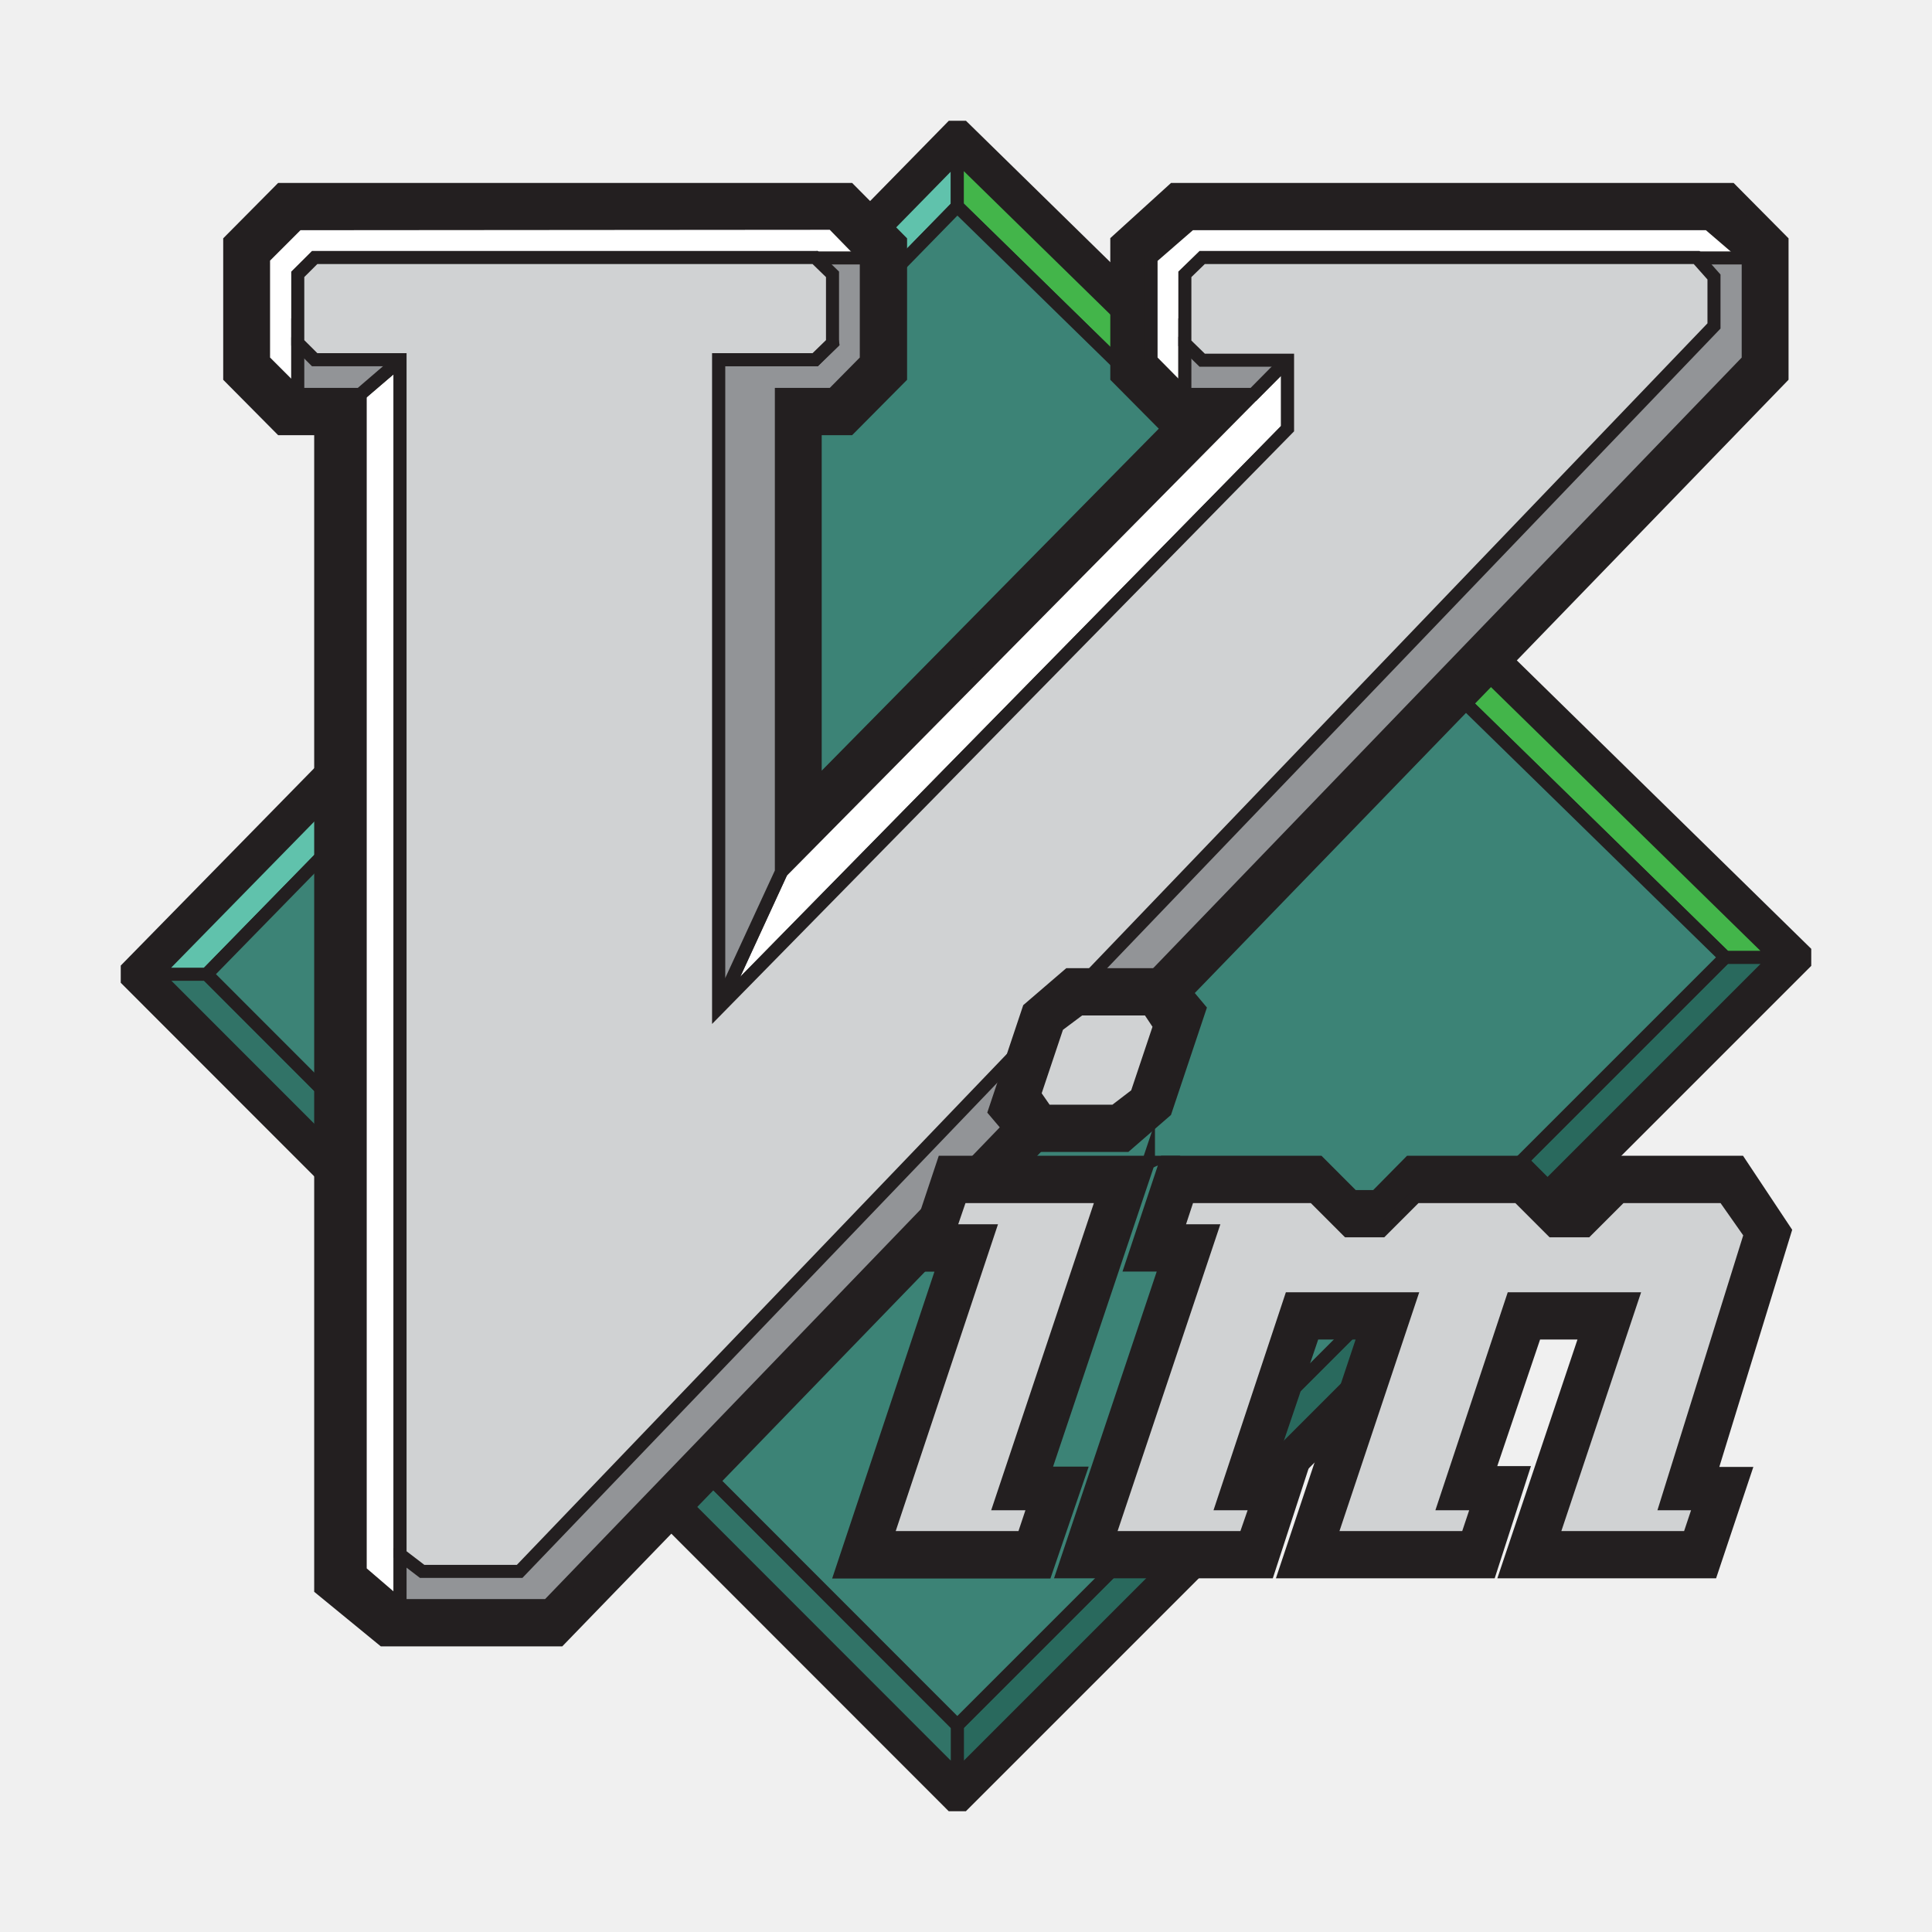
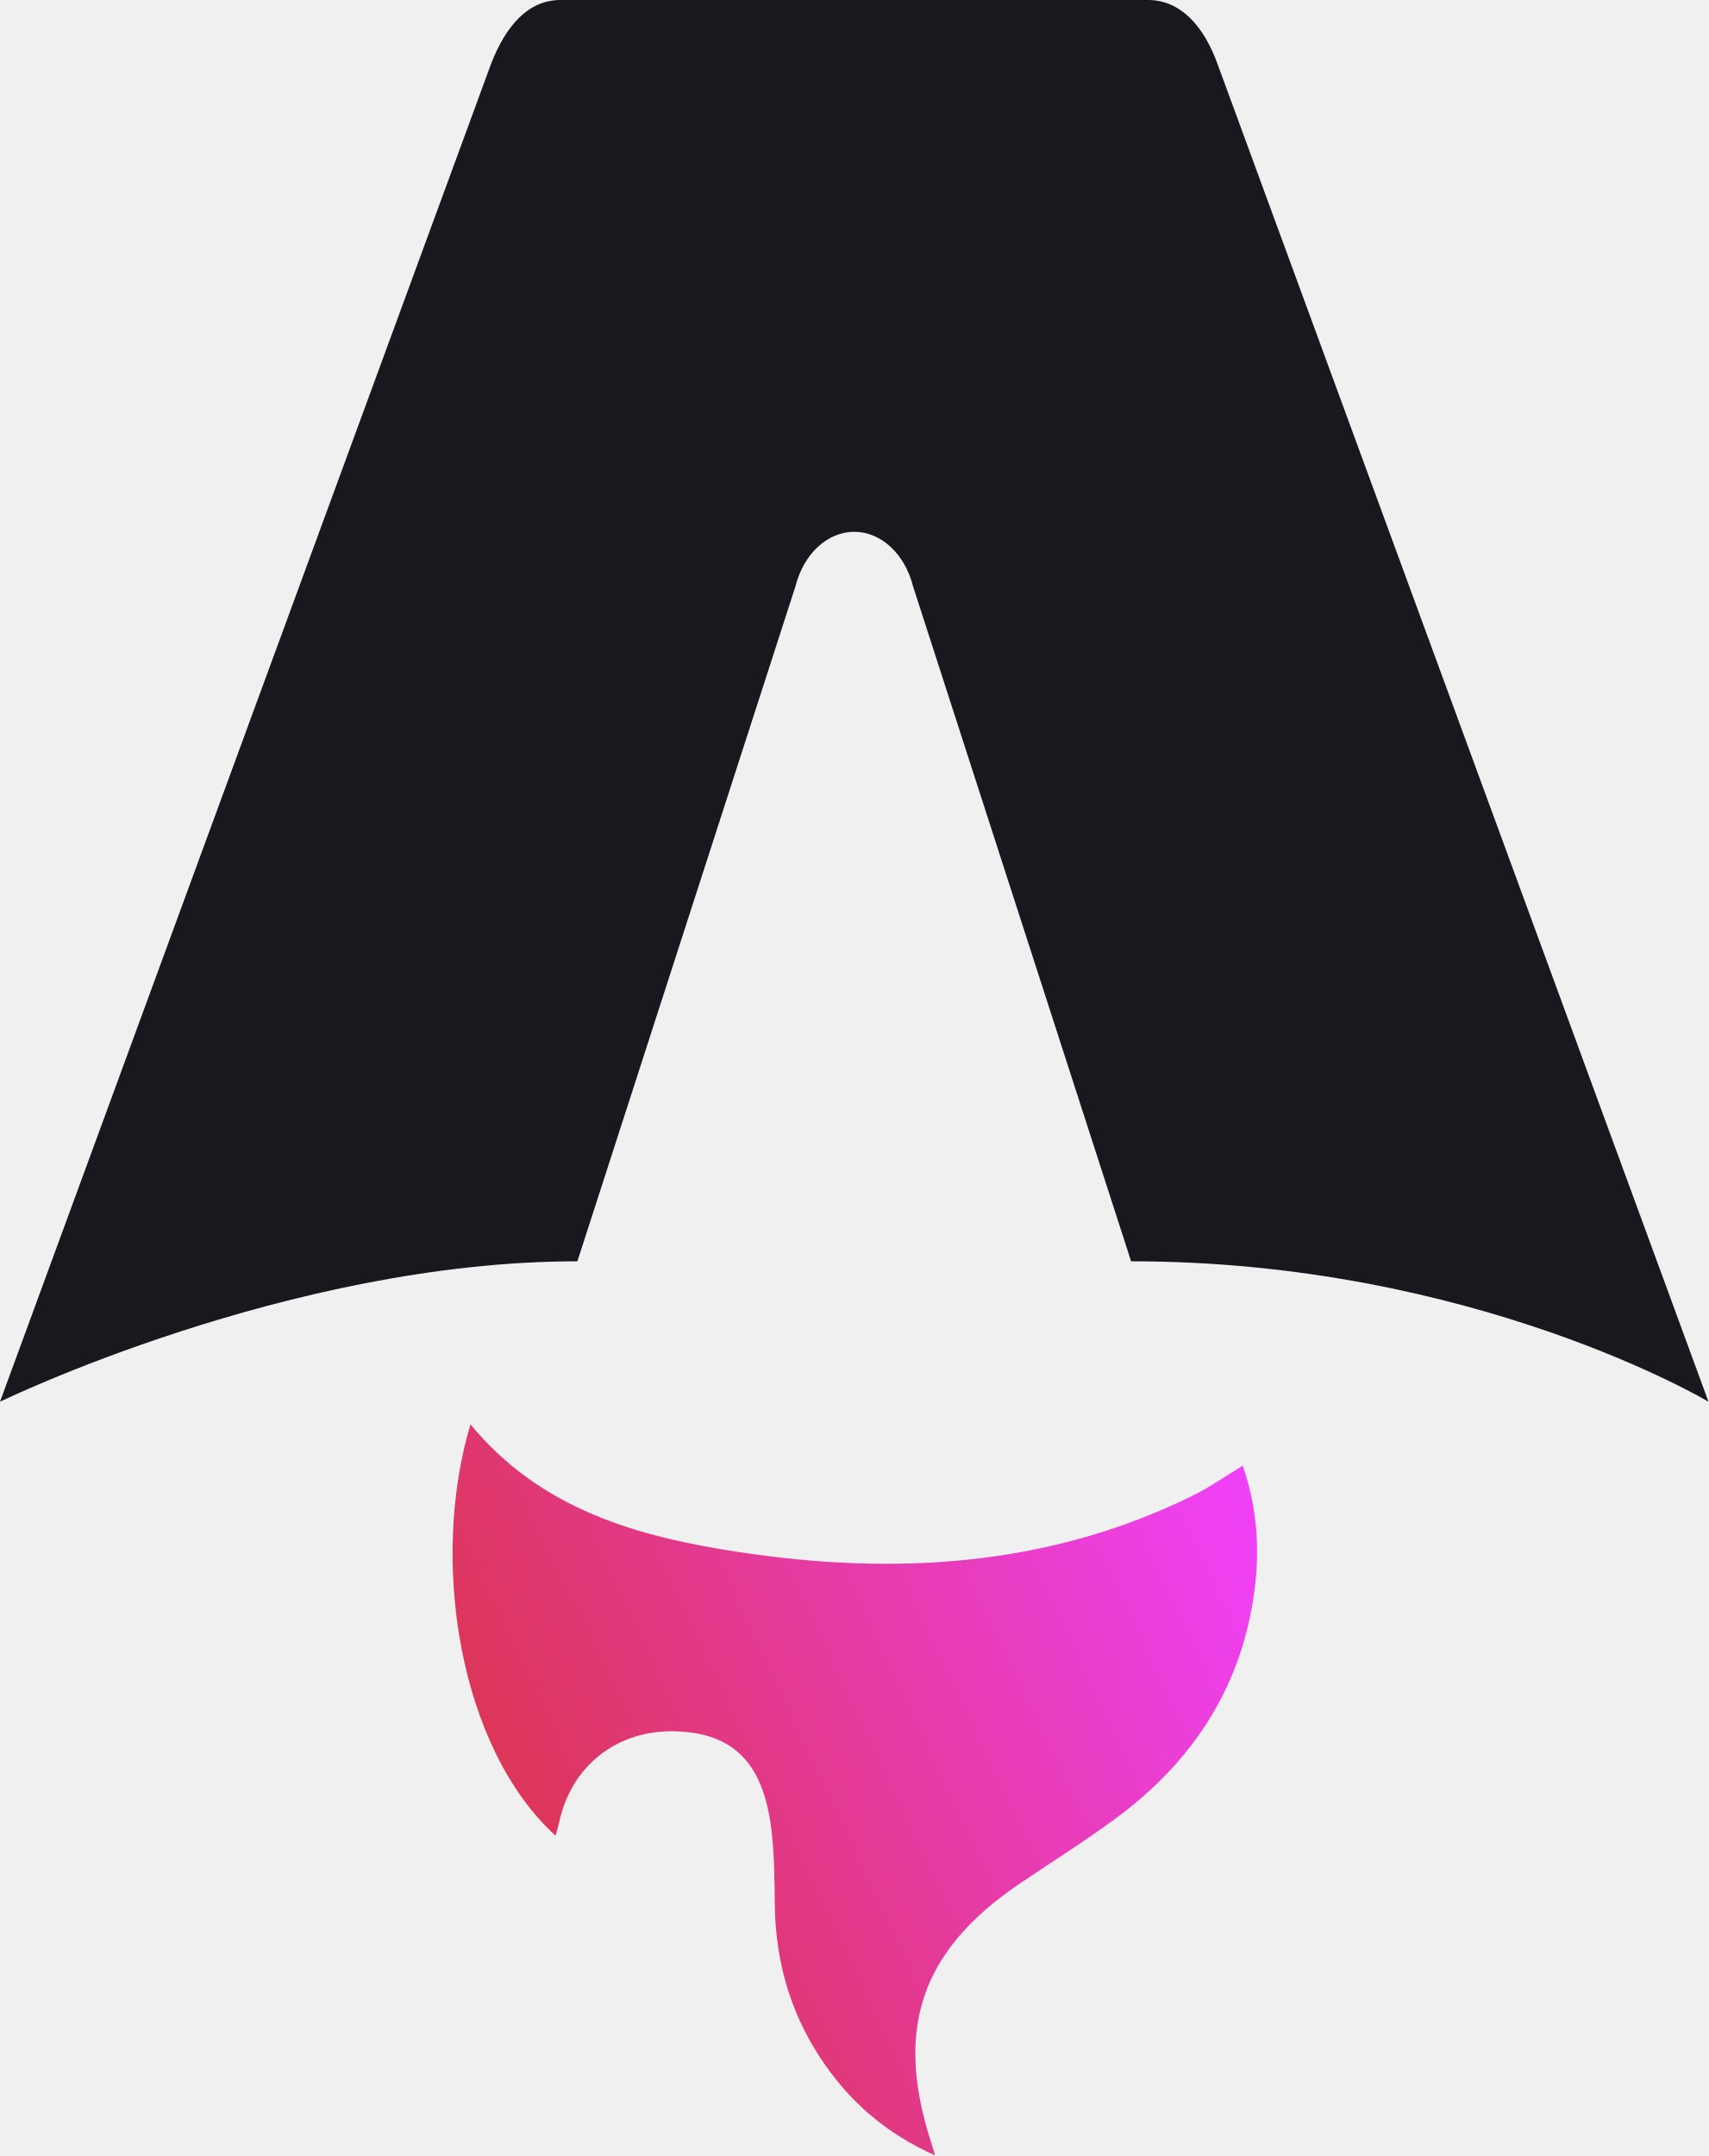
- <svg xmlns="http://www.w3.org/2000/svg" viewBox="0 0 32 32">
+ <svg xmlns="http://www.w3.org/2000/svg" width="256px" height="323px" viewBox="0 0 256 323" version="1.1" preserveAspectRatio="xMidYMid">
  <defs>
-     <clipPath id="a">
-       <polygon points="2 2 30 2 30 30 2 30 2 2 2 2" style="fill:none;clip-rule:evenodd" />
-     </clipPath>
+     <linearGradient x1="0%" y1="91.269%" x2="116.842%" y2="41.115%" id="linearGradient-1">
+       <stop stop-color="#D83333" offset="0%" />
+       <stop stop-color="#F041FF" offset="100%" />
+     </linearGradient>
  </defs>
-   <polygon points="29.989 15.856 15.856 2.011 2.011 16.136 15.856 29.989 29.989 15.856 29.989 15.856" style="fill:#231f20;fill-rule:evenodd" />
-   <g style="clip-path:url(#a)">
-     <polygon points="29.989 15.856 15.856 2.011 2.011 16.136 15.856 29.989 29.989 15.856 29.989 15.856" style="fill:none;stroke:#231f20;stroke-miterlimit:10;stroke-width:0.216px" />
+   <g>
+     <path d="M83.261,275.039 C68.673,261.703 64.414,233.684 70.492,213.386 C81.031,226.182 95.632,230.238 110.757,232.524 C134.106,236.057 157.037,234.736 178.728,224.064 C181.209,222.844 183.502,221.216 186.213,219.572 C188.248,225.475 188.778,231.436 188.067,237.504 C186.339,252.28 178.985,263.695 167.29,272.346 C162.613,275.807 157.664,278.901 152.834,282.165 C137.995,292.192 133.981,303.952 139.557,321.06 C139.689,321.477 139.808,321.893 140.108,322.91 C132.531,319.52 126.997,314.582 122.78,308.092 C118.327,301.24 116.208,293.661 116.096,285.462 C116.04,281.471 116.04,277.444 115.504,273.511 C114.193,263.921 109.691,259.626 101.208,259.378 C92.503,259.126 85.617,264.505 83.791,272.982 C83.651,273.631 83.449,274.273 83.247,275.029 L83.261,275.039 Z" fill="#FFFFFF" />
+     <path d="M83.261,275.039 C68.673,261.703 64.414,233.684 70.492,213.386 C81.031,226.182 95.632,230.238 110.757,232.524 C134.106,236.057 157.037,234.736 178.728,224.064 C181.209,222.844 183.502,221.216 186.213,219.572 C188.248,225.475 188.778,231.436 188.067,237.504 C186.339,252.28 178.985,263.695 167.29,272.346 C162.613,275.807 157.664,278.901 152.834,282.165 C137.995,292.192 133.981,303.952 139.557,321.06 C139.689,321.477 139.808,321.893 140.108,322.91 C132.531,319.52 126.997,314.582 122.78,308.092 C118.327,301.24 116.208,293.661 116.096,285.462 C116.04,281.471 116.04,277.444 115.504,273.511 C114.193,263.921 109.691,259.626 101.208,259.378 C92.503,259.126 85.617,264.505 83.791,272.982 C83.651,273.631 83.449,274.273 83.247,275.029 L83.261,275.039 Z" fill="url(#linearGradient-1)" />
+     <path d="M1.70502831e-14,210.001 C1.70502831e-14,210.001 43.197,188.96 86.515,188.96 L119.176,87.882 C120.399,82.993 123.969,79.671 127.999,79.671 C132.03,79.671 135.6,82.993 136.823,87.882 L169.483,188.96 C220.787,188.96 256,210.001 256,210.001 C256,210.001 182.624,10.117 182.481,9.716 C180.375,3.806 176.82,0 172.027,0 L83.979,0 C79.186,0 75.775,3.806 73.525,9.716 C73.367,10.109 1.70502831e-14,210.001 1.70502831e-14,210.001 Z" fill="#17191E" />
  </g>
-   <polygon points="28.575 15.856 29.422 15.856 15.856 29.422 15.856 28.575 28.575 15.856 28.575 15.856" style="fill:#29695d;fill-rule:evenodd" />
-   <polygon points="28.575 15.856 29.422 15.856 15.856 29.422 15.856 28.575 28.575 15.856 28.575 15.856" style="fill:none;stroke:#231f20;stroke-miterlimit:10;stroke-width:0.216px" />
-   <polygon points="2.578 16.136 3.425 16.136 15.856 28.575 15.856 29.422 2.578 16.136 2.578 16.136" style="fill:#317367;fill-rule:evenodd" />
-   <polygon points="2.578 16.136 3.425 16.136 15.856 28.575 15.856 29.422 2.578 16.136 2.578 16.136" style="fill:none;stroke:#231f20;stroke-miterlimit:10;stroke-width:0.216px" />
-   <polygon points="15.856 3.418 15.856 2.578 2.578 16.136 3.425 16.136 15.856 3.418 15.856 3.418" style="fill:#60c2ac;fill-rule:evenodd" />
-   <polygon points="15.856 3.418 15.856 2.578 2.578 16.136 3.425 16.136 15.856 3.418 15.856 3.418" style="fill:none;stroke:#231f20;stroke-miterlimit:10;stroke-width:0.216px" />
-   <polygon points="15.856 2.578 15.856 3.418 28.575 15.856 29.422 15.856 15.856 2.578 15.856 2.578" style="fill:#43b54a;fill-rule:evenodd" />
-   <polygon points="15.856 2.578 15.856 3.418 28.575 15.856 29.422 15.856 15.856 2.578 15.856 2.578" style="fill:none;stroke:#231f20;stroke-miterlimit:10;stroke-width:0.216px" />
-   <polygon points="15.856 28.575 28.575 15.856 15.856 3.418 3.425 16.136 15.856 28.575 15.856 28.575" style="fill:#3c8376;fill-rule:evenodd" />
-   <polygon points="15.856 28.575 28.575 15.856 15.856 3.418 3.425 16.136 15.856 28.575 15.856 28.575" style="fill:none;stroke:#231f20;stroke-miterlimit:10;stroke-width:0.216px" />
-   <polygon points="18.498 6.246 19.345 7.1 13.502 13.028 13.502 7.1 14.069 7.1 14.916 6.246 14.916 3.992 14.069 3.138 4.652 3.138 3.805 3.992 3.805 6.246 4.652 7.1 5.312 7.1 5.312 26.314 6.346 27.161 9.267 27.161 29.516 6.246 29.516 3.992 28.669 3.138 19.438 3.138 18.498 3.992 18.498 6.246 18.498 6.246" style="fill:#231f20;fill-rule:evenodd" />
-   <polygon points="18.498 6.246 19.345 7.1 13.502 13.028 13.502 7.1 14.069 7.1 14.916 6.246 14.916 3.992 14.069 3.138 4.652 3.138 3.805 3.992 3.805 6.246 4.652 7.1 5.312 7.1 5.312 26.314 6.346 27.161 9.267 27.161 29.516 6.246 29.516 3.992 28.669 3.138 19.438 3.138 18.498 3.992 18.498 6.246 18.498 6.246" style="fill:none;stroke:#231f20;stroke-miterlimit:10;stroke-width:0.216px" />
-   <polygon points="4.932 6.533 4.365 5.966 4.365 4.272 4.932 3.705 13.789 3.698 14.349 4.272 13.789 4.544 13.502 4.272 4.932 5.679 4.932 6.533 4.932 6.533" style="fill:#fff;fill-rule:evenodd" />
-   <polygon points="4.932 6.533 4.365 5.966 4.365 4.272 4.932 3.705 13.789 3.698 14.349 4.272 13.789 4.544 13.502 4.272 4.932 5.679 4.932 6.533 4.932 6.533" style="fill:none;stroke:#231f20;stroke-miterlimit:10;stroke-width:0.216px" />
-   <polygon points="6.626 26.594 5.966 26.027 5.966 6.526 6.626 5.966 6.626 26.594 6.626 26.594" style="fill:#fff;fill-rule:evenodd" />
-   <polygon points="6.626 26.594 5.966 26.027 5.966 6.526 6.626 5.966 6.626 26.594 6.626 26.594" style="fill:none;stroke:#231f20;stroke-miterlimit:10;stroke-width:0.216px" />
-   <polygon points="20.759 6.533 21.326 5.966 21.326 7.1 11.902 16.703 12.942 14.442 20.759 6.533 20.759 6.533" style="fill:#fff;fill-rule:evenodd" />
-   <polygon points="20.759 6.533 21.326 5.966 21.326 7.1 11.902 16.703 12.942 14.442 20.759 6.533 20.759 6.533" style="fill:none;stroke:#231f20;stroke-miterlimit:10;stroke-width:0.216px" />
-   <polygon points="6.82 5.686 6.626 5.966 5.966 6.533 4.932 6.533 4.932 5.399 6.82 5.686 6.82 5.686" style="fill:#929497;fill-rule:evenodd" />
-   <polygon points="6.82 5.686 6.626 5.966 5.966 6.533 4.932 6.533 4.932 5.399 6.82 5.686 6.82 5.686" style="fill:none;stroke:#231f20;stroke-miterlimit:10;stroke-width:0.216px" />
-   <polygon points="12.942 6.533 12.942 14.442 11.902 16.696 11.902 5.958 13.502 5.958 13.789 5.678 13.502 4.272 14.349 4.272 14.349 5.966 13.789 6.533 12.942 6.533 12.942 6.533" style="fill:#929497;fill-rule:evenodd" />
-   <polygon points="12.942 6.533 12.942 14.442 11.902 16.696 11.902 5.958 13.502 5.958 13.789 5.678 13.502 4.272 14.349 4.272 14.349 5.966 13.789 6.533 12.942 6.533 12.942 6.533" style="fill:none;stroke:#231f20;stroke-miterlimit:10;stroke-width:0.216px" />
-   <polygon points="19.625 6.533 19.065 5.966 19.065 4.272 19.718 3.705 28.295 3.705 28.956 4.272 28.008 5.119 19.625 5.679 19.625 6.533 19.625 6.533" style="fill:#fff;fill-rule:evenodd" />
-   <polygon points="19.625 6.533 19.065 5.966 19.065 4.272 19.718 3.705 28.295 3.705 28.956 4.272 28.008 5.119 19.625 5.679 19.625 6.533 19.625 6.533" style="fill:none;stroke:#231f20;stroke-miterlimit:10;stroke-width:0.216px" />
-   <polygon points="28.956 5.966 9.074 26.594 6.626 26.594 6.626 25.747 8.42 25.747 28.295 5.399 28.008 4.272 28.956 4.272 28.956 5.966 28.956 5.966" style="fill:#929497;fill-rule:evenodd" />
-   <polygon points="28.956 5.966 9.074 26.594 6.626 26.594 6.626 25.747 8.42 25.747 28.295 5.399 28.008 4.272 28.956 4.272 28.956 5.966 28.956 5.966" style="fill:none;stroke:#231f20;stroke-miterlimit:10;stroke-width:0.216px" />
-   <polygon points="21.512 5.686 21.319 5.966 20.759 6.533 19.625 6.533 19.625 5.399 21.512 5.686 21.512 5.686" style="fill:#929497;fill-rule:evenodd" />
-   <polygon points="21.512 5.686 21.319 5.966 20.759 6.533 19.625 6.533 19.625 5.399 21.512 5.686 21.512 5.686" style="fill:none;stroke:#231f20;stroke-miterlimit:10;stroke-width:0.216px" />
-   <polygon points="11.902 16.696 11.902 5.958 13.502 5.958 13.789 5.679 13.789 4.544 13.502 4.265 5.212 4.265 4.932 4.544 4.932 5.679 5.212 5.958 6.626 5.958 6.626 25.747 6.992 26.027 8.607 26.027 28.389 5.399 28.389 4.588 28.102 4.265 19.912 4.265 19.625 4.544 19.625 5.686 19.912 5.966 21.326 5.966 21.326 7.1 11.902 16.696 11.902 16.696" style="fill:#d0d2d3;fill-rule:evenodd" />
-   <polygon points="11.902 16.696 11.902 5.958 13.502 5.958 13.789 5.679 13.789 4.544 13.502 4.265 5.212 4.265 4.932 4.544 4.932 5.679 5.212 5.958 6.626 5.958 6.626 25.747 6.992 26.027 8.607 26.027 28.389 5.399 28.389 4.588 28.102 4.265 19.912 4.265 19.625 4.544 19.625 5.686 19.912 5.966 21.326 5.966 21.326 7.1 11.902 16.696 11.902 16.696" style="fill:none;stroke:#231f20;stroke-miterlimit:10;stroke-width:0.216px" />
-   <polygon points="17.041 16.711 17.701 16.144 19.395 16.144 19.869 16.711 19.302 18.405 18.649 18.972 16.955 18.972 16.474 18.405 17.041 16.711 17.041 16.711" style="fill:#231f20;fill-rule:evenodd" />
-   <polygon points="17.041 16.711 17.701 16.144 19.395 16.144 19.869 16.711 19.302 18.405 18.649 18.972 16.955 18.972 16.474 18.405 17.041 16.711 17.041 16.711" style="fill:none;stroke:#231f20;stroke-miterlimit:10;stroke-width:0.216px" />
-   <polygon points="17.608 26.034 19.309 20.953 18.742 20.953 19.309 19.251 21.843 19.251 22.41 19.819 22.79 19.819 23.35 19.251 25.238 19.251 25.805 19.819 26.178 19.819 26.745 19.251 28.812 19.251 29.566 20.386 28.331 24.405 28.891 24.405 28.346 26.034 24.951 26.034 26.278 22.079 25.431 22.079 24.649 24.391 25.209 24.391 24.678 26.034 21.283 26.034 22.603 22.079 21.756 22.079 20.967 24.405 21.534 24.405 21.003 26.034 17.608 26.034 17.608 26.034" style="fill:#231f20;fill-rule:evenodd" />
-   <polygon points="17.608 26.034 19.309 20.953 18.742 20.953 19.309 19.251 21.843 19.251 22.41 19.819 22.79 19.819 23.35 19.251 25.238 19.251 25.805 19.819 26.178 19.819 26.745 19.251 28.812 19.251 29.566 20.386 28.331 24.405 28.891 24.405 28.346 26.034 24.951 26.034 26.278 22.079 25.431 22.079 24.649 24.391 25.209 24.391 24.678 26.034 21.283 26.034 22.603 22.079 21.756 22.079 20.967 24.405 21.534 24.405 21.003 26.034 17.608 26.034 17.608 26.034" style="fill:none;stroke:#231f20;stroke-miterlimit:10;stroke-width:0.216px" />
-   <polygon points="28.554 19.819 28.992 20.443 27.599 24.907 28.159 24.907 27.972 25.467 25.711 25.467 27.032 21.512 25.051 21.512 23.924 24.907 24.484 24.907 24.297 25.467 22.036 25.467 23.357 21.512 21.376 21.512 20.249 24.907 20.816 24.907 20.622 25.467 18.361 25.467 20.063 20.386 19.495 20.386 19.682 19.819 21.756 19.819 22.323 20.386 22.883 20.386 23.45 19.819 25.144 19.819 25.711 20.386 26.278 20.386 26.845 19.819 28.554 19.819 28.554 19.819" style="fill:#d0d2d3;fill-rule:evenodd" />
-   <polygon points="28.554 19.819 28.992 20.443 27.599 24.907 28.159 24.907 27.972 25.467 25.711 25.467 27.032 21.512 25.051 21.512 23.924 24.907 24.484 24.907 24.297 25.467 22.036 25.467 23.357 21.512 21.376 21.512 20.249 24.907 20.816 24.907 20.622 25.467 18.361 25.467 20.063 20.386 19.495 20.386 19.682 19.819 21.756 19.819 22.323 20.386 22.883 20.386 23.45 19.819 25.144 19.819 25.711 20.386 26.278 20.386 26.845 19.819 28.554 19.819 28.554 19.819" style="fill:none;stroke:#231f20;stroke-miterlimit:10;stroke-width:0.216px" />
-   <path d="M19.022,19.251,17.292,24.4h.589l-.56,1.637H13.933l1.694-5.082H15.06l3.962-1.7Zm-3.962,1.7.567-1.7h3.4l-3.962,1.7Z" style="fill:#231f20;fill-rule:evenodd" />
-   <path d="M19.022,19.251,17.292,24.4h.589l-.56,1.637H13.933l1.694-5.082H15.06l3.962-1.7Zm-3.962,1.7.567-1.7h3.4l-3.962,1.7Z" style="fill:none;stroke:#231f20;stroke-miterlimit:10;stroke-width:0.216px" />
-   <polygon points="16.947 25.467 17.134 24.907 16.567 24.907 18.268 19.819 15.914 19.819 15.72 20.386 16.38 20.386 14.686 25.467 16.947 25.467 16.947 25.467" style="fill:#d0d2d3;fill-rule:evenodd" />
-   <polygon points="16.947 25.467 17.134 24.907 16.567 24.907 18.268 19.819 15.914 19.819 15.72 20.386 16.38 20.386 14.686 25.467 16.947 25.467 16.947 25.467" style="fill:none;stroke:#231f20;stroke-miterlimit:10;stroke-width:0.216px" />
-   <polygon points="18.828 18.125 19.208 16.991 19.022 16.711 17.888 16.711 17.514 16.991 17.134 18.125 17.328 18.405 18.462 18.405 18.828 18.125 18.828 18.125" style="fill:#d0d2d3;fill-rule:evenodd" />
-   <polygon points="18.828 18.125 19.208 16.991 19.022 16.711 17.888 16.711 17.514 16.991 17.134 18.125 17.328 18.405 18.462 18.405 18.828 18.125 18.828 18.125" style="fill:none;stroke:#231f20;stroke-miterlimit:10;stroke-width:0.216px" />
</svg>
